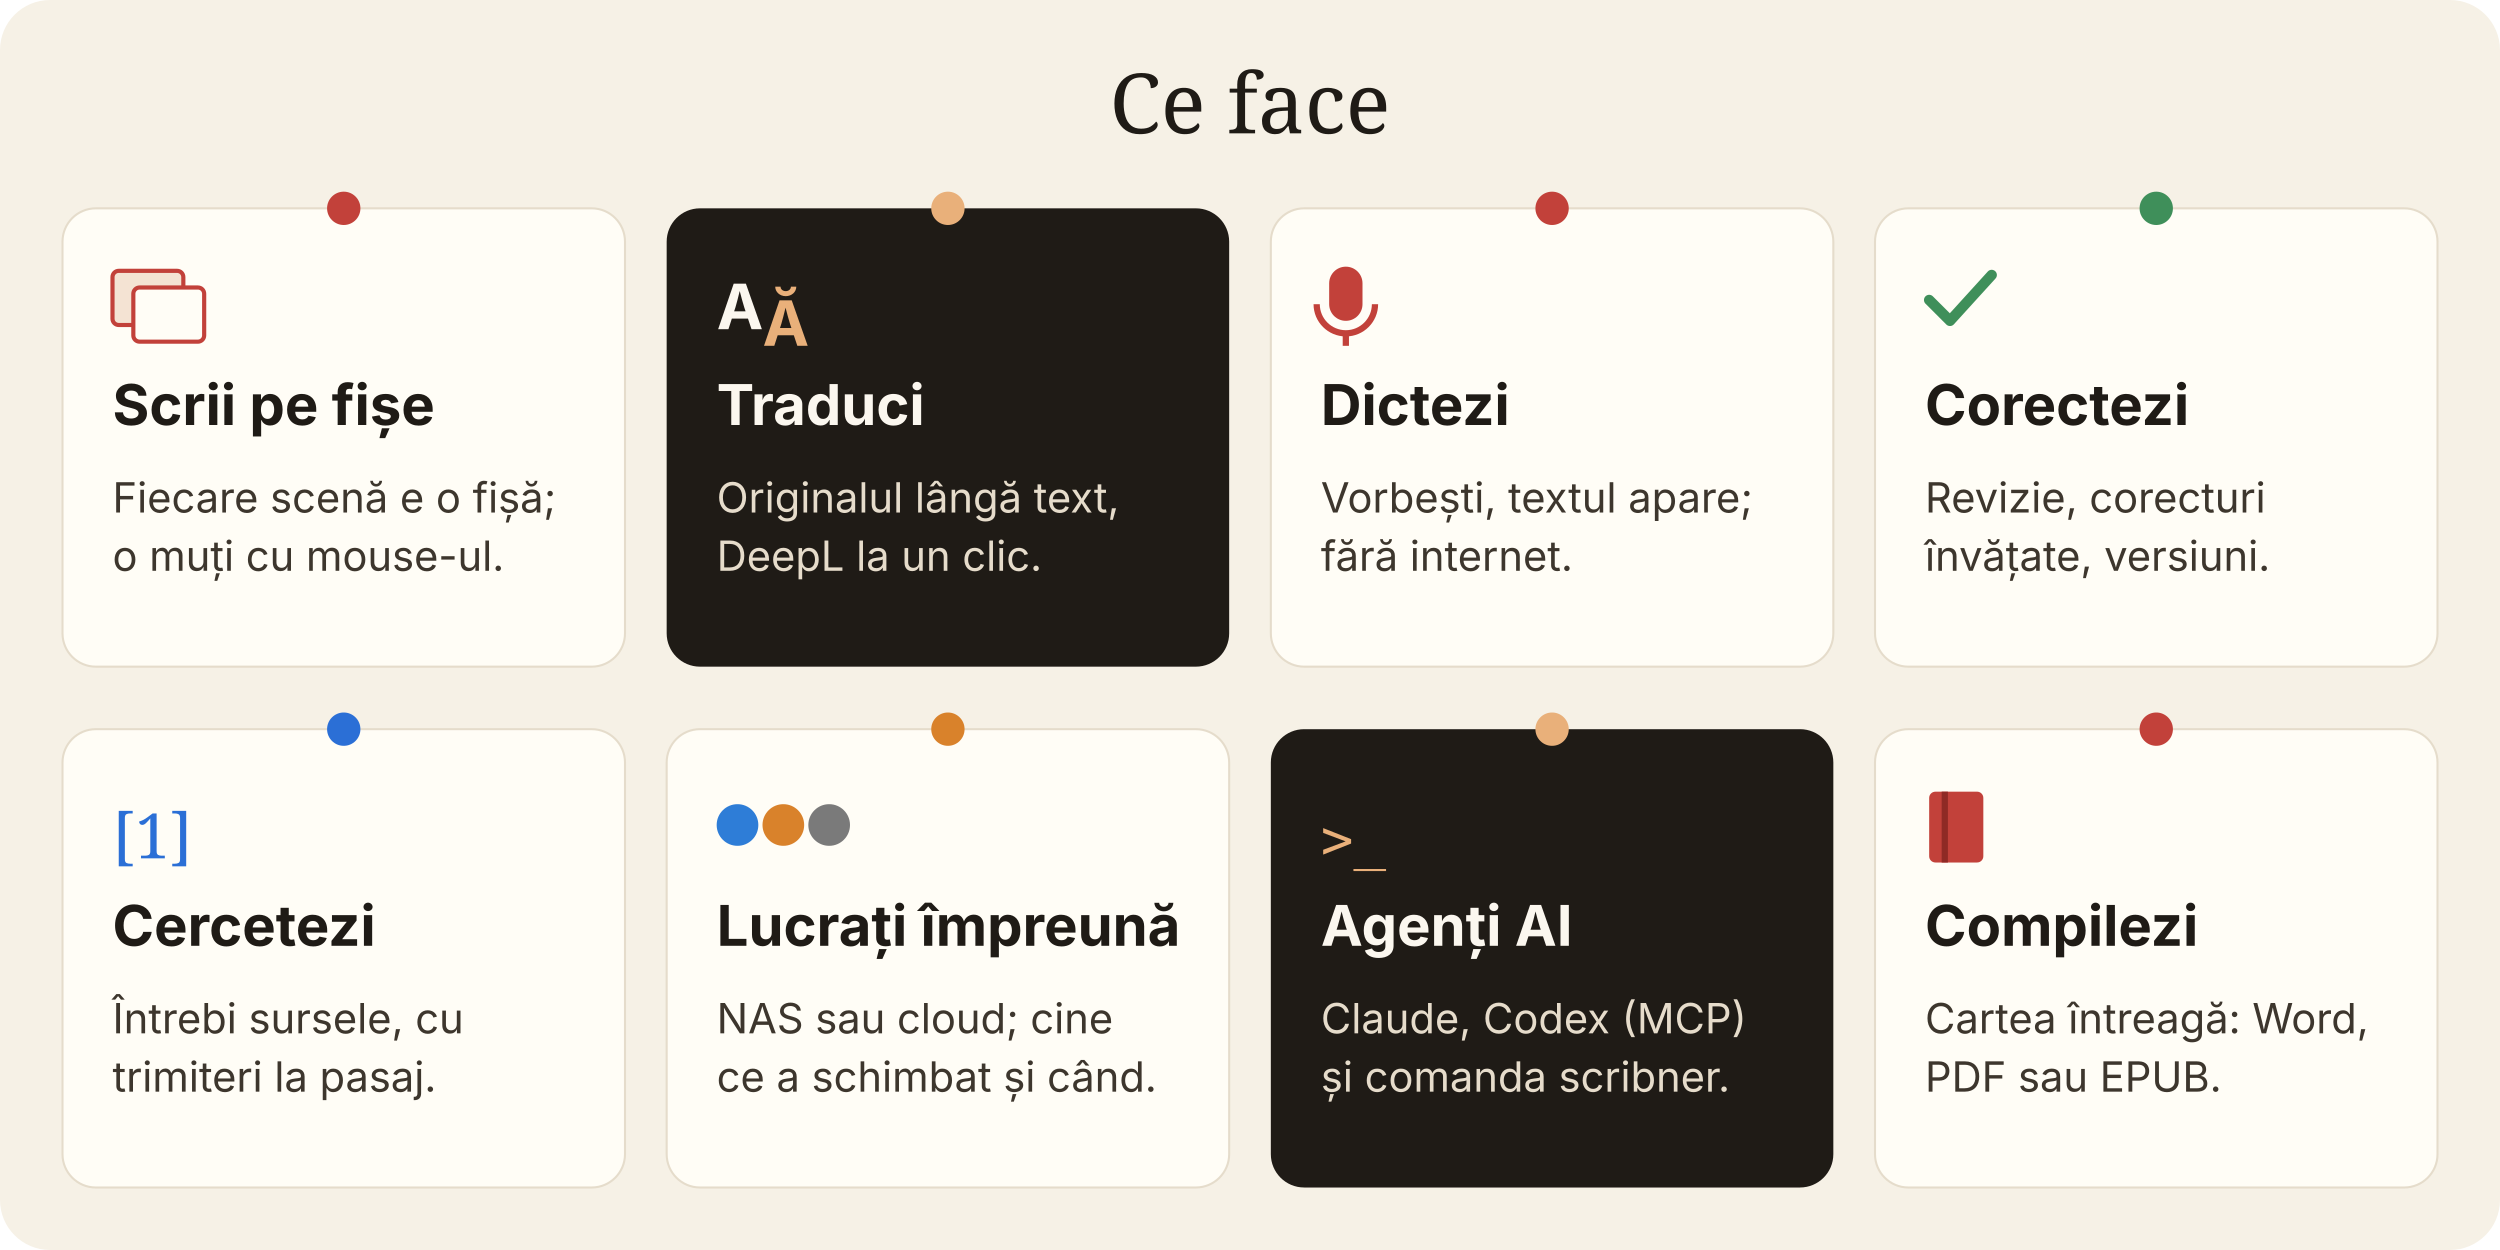
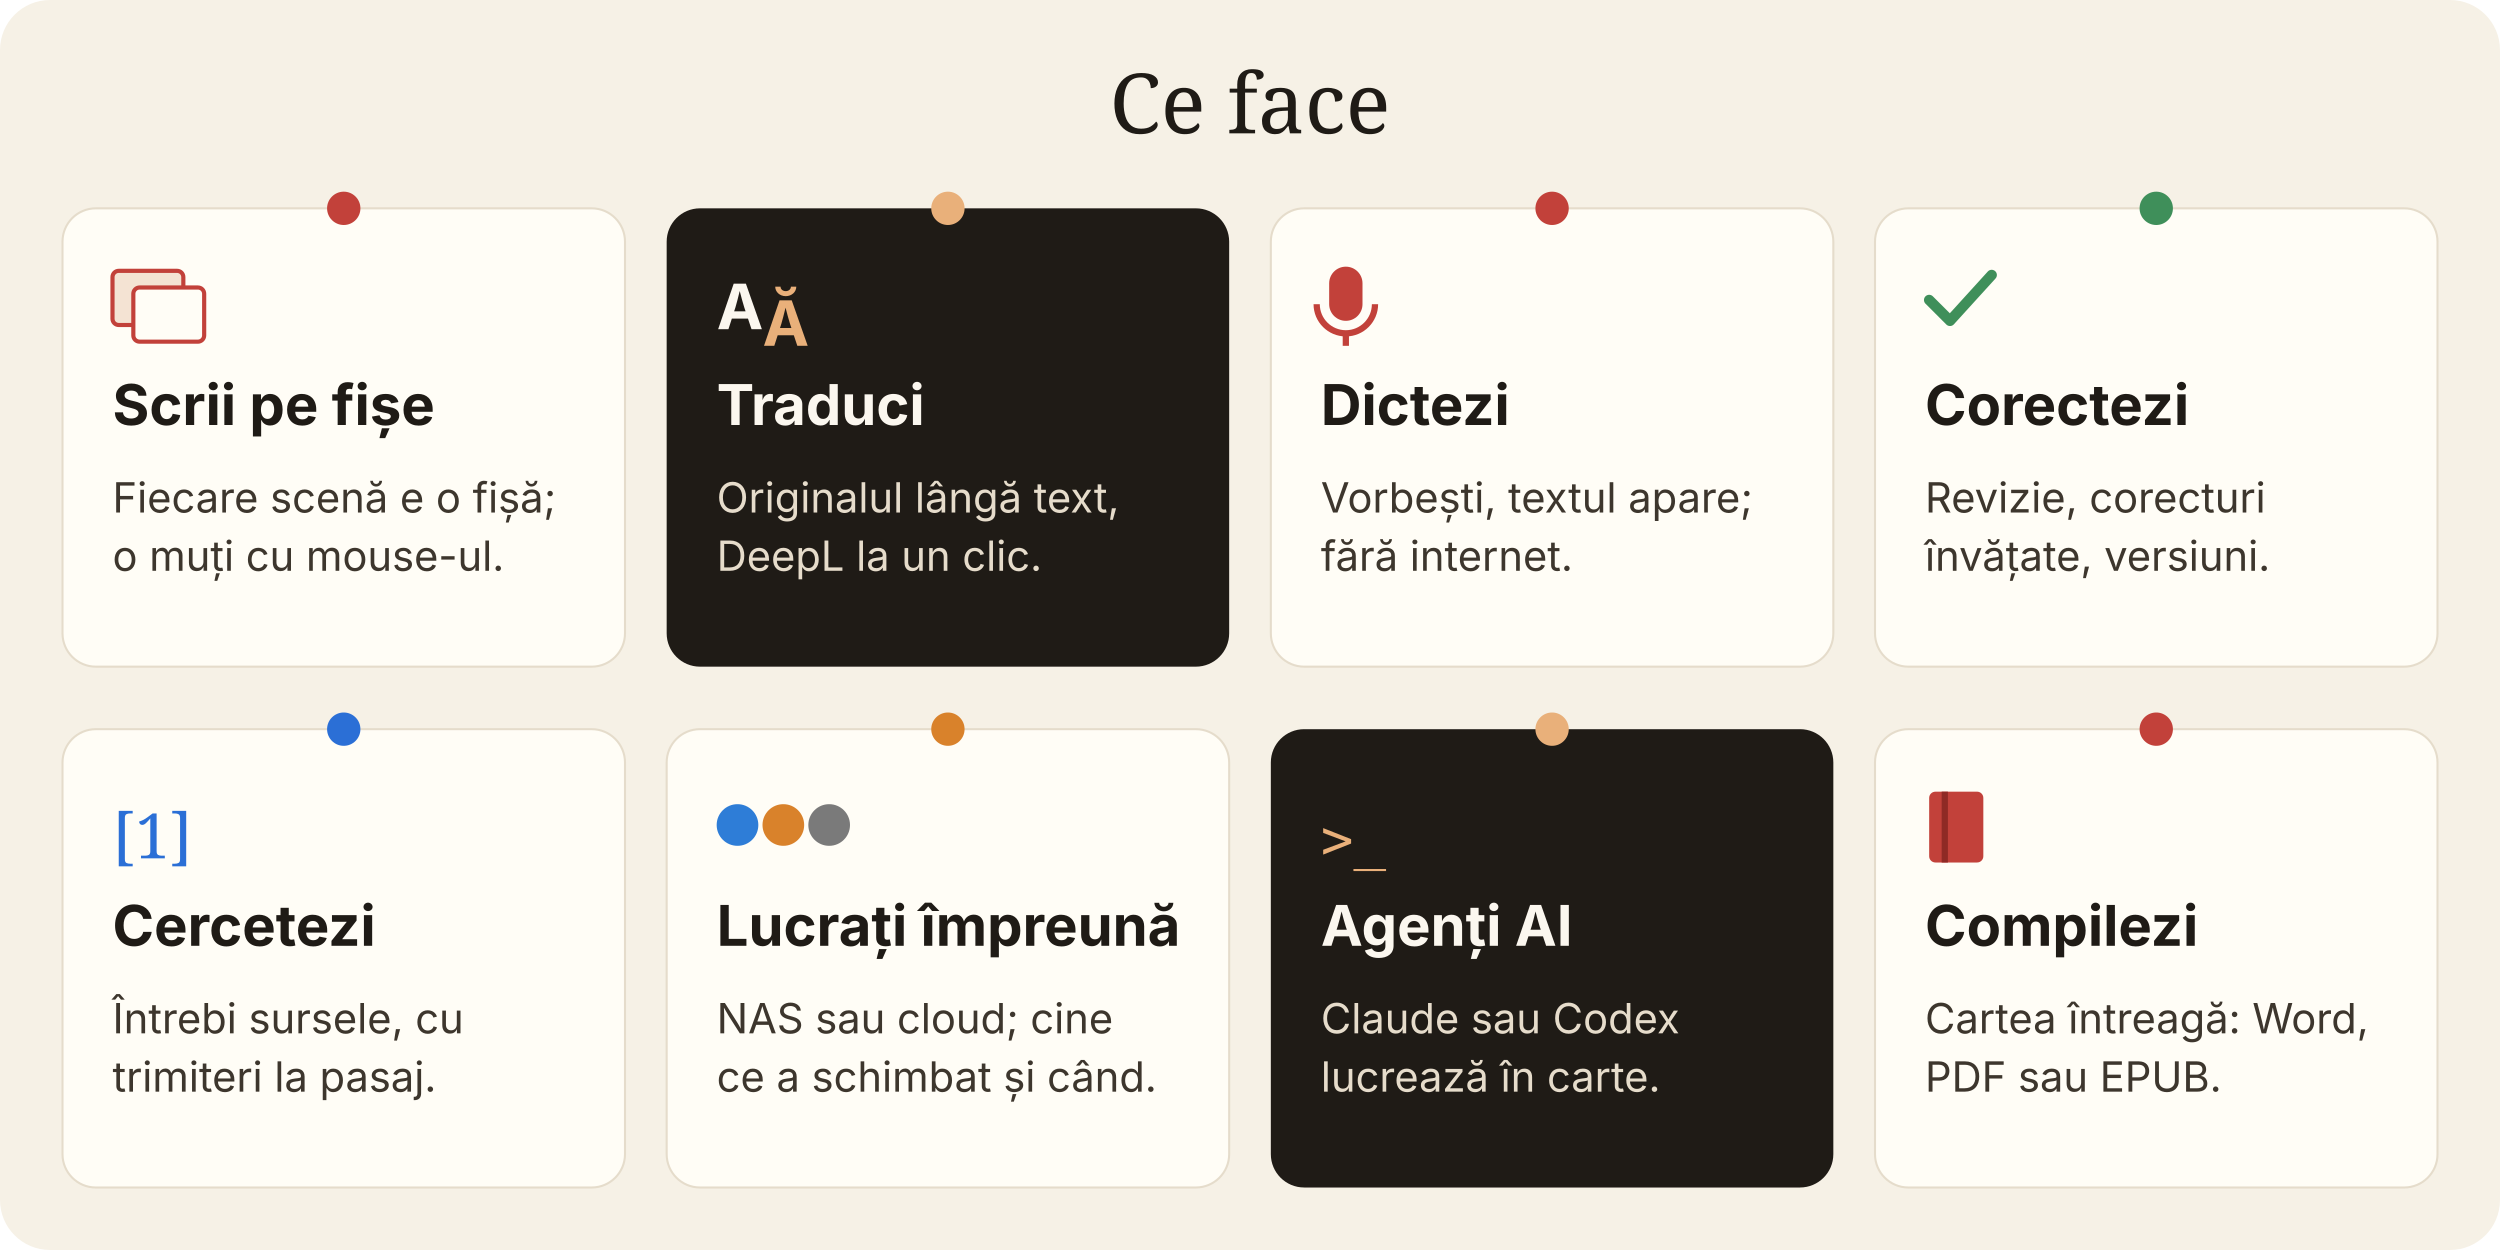
<svg xmlns="http://www.w3.org/2000/svg" width="1200" height="600" viewBox="0 0 1200 600" role="img" aria-labelledby="title desc">
  <rect width="1200" height="600" rx="24" fill="#f6f1e6" />
  <text x="600" y="64" text-anchor="middle" font-family="Georgia, serif" font-size="40" fill="#1f1b16">Ce face</text>
  <g font-family="-apple-system, BlinkMacSystemFont, 'Segoe UI', sans-serif">
    <g transform="translate(30 100)">
      <rect width="270" height="220" rx="16" fill="#fffdf6" stroke="#e5dccb" />
      <circle cx="135" cy="0" r="8" fill="#c2413a" />
      <g transform="translate(24 30)">
        <rect width="34" height="26" rx="3" fill="#f4e3d3" stroke="#c2413a" stroke-width="2" />
        <rect x="10" y="8" width="34" height="26" rx="3" fill="#fffdf6" stroke="#c2413a" stroke-width="2" />
      </g>
      <text x="24" y="104" font-size="27" font-weight="700" fill="#1f1b16">Scrii pe fișe</text>
      <text x="24" y="146" font-size="20" fill="#3d362d">Fiecare scenă e o fișă;</text>
      <text x="24" y="174" font-size="20" fill="#3d362d">o muți cu mouse-ul.</text>
    </g>
    <g transform="translate(320 100)">
      <rect width="270" height="220" rx="16" fill="#1f1b16" />
      <circle cx="135" cy="0" r="8" fill="#e9b07a" />
      <text x="24" y="58" font-size="30" font-weight="700" fill="#fbf7ef">A</text>
      <text x="46" y="66" font-size="30" font-weight="700" fill="#e9b07a">Ă</text>
      <text x="24" y="104" font-size="27" font-weight="700" fill="#fbf7ef">Traduci</text>
      <text x="24" y="146" font-size="20" fill="#e6dccb">Originalul lângă text,</text>
      <text x="24" y="174" font-size="20" fill="#e6dccb">DeepL la un clic.</text>
    </g>
    <g transform="translate(610 100)">
      <rect width="270" height="220" rx="16" fill="#fffdf6" stroke="#e5dccb" />
      <circle cx="135" cy="0" r="8" fill="#c2413a" />
      <g transform="translate(36 44)">
        <rect x="-8" y="-16" width="16" height="26" rx="8" fill="#c2413a" />
        <path d="M-14 2 a14 14 0 0 0 28 0" fill="none" stroke="#c2413a" stroke-width="3" />
        <line x1="0" y1="16" x2="0" y2="22" stroke="#c2413a" stroke-width="3" />
      </g>
      <text x="24" y="104" font-size="27" font-weight="700" fill="#1f1b16">Dictezi</text>
      <text x="24" y="146" font-size="20" fill="#3d362d">Vorbești, textul apare;</text>
      <text x="24" y="174" font-size="20" fill="#3d362d">fără internet.</text>
    </g>
    <g transform="translate(900 100)">
      <rect width="270" height="220" rx="16" fill="#fffdf6" stroke="#e5dccb" />
      <circle cx="135" cy="0" r="8" fill="#3f8f5a" />
      <path d="M26 44 l10 10 l20 -22" fill="none" stroke="#3f8f5a" stroke-width="5" stroke-linecap="round" stroke-linejoin="round" />
      <text x="24" y="104" font-size="27" font-weight="700" fill="#1f1b16">Corectezi</text>
      <text x="24" y="146" font-size="20" fill="#3d362d">Revizie, corecturi</text>
      <text x="24" y="174" font-size="20" fill="#3d362d">învățate, versiuni.</text>
    </g>
    <g transform="translate(30 350)">
      <rect width="270" height="220" rx="16" fill="#fffdf6" stroke="#e5dccb" />
      <circle cx="135" cy="0" r="8" fill="#2b6fd6" />
      <text x="24" y="62" font-family="Georgia, serif" font-size="30" fill="#2b6fd6">[1]</text>
      <text x="24" y="104" font-size="27" font-weight="700" fill="#1f1b16">Cercetezi</text>
      <text x="24" y="146" font-size="20" fill="#3d362d">Întrebi sursele, cu</text>
      <text x="24" y="174" font-size="20" fill="#3d362d">trimiteri la pasaj.</text>
    </g>
    <g transform="translate(320 350)">
      <rect width="270" height="220" rx="16" fill="#fffdf6" stroke="#e5dccb" />
      <circle cx="135" cy="0" r="8" fill="#d9822b" />
      <g transform="translate(34 46)">
        <circle r="10" fill="#2e7dd7" />
        <circle cx="22" r="10" fill="#d9822b" />
        <circle cx="44" r="10" fill="#7a7a7a" />
      </g>
      <text x="24" y="104" font-size="27" font-weight="700" fill="#1f1b16">Lucrați împreună</text>
      <text x="24" y="146" font-size="20" fill="#3d362d">NAS sau cloud; cine</text>
      <text x="24" y="174" font-size="20" fill="#3d362d">ce a schimbat și când.</text>
    </g>
    <g transform="translate(610 350)">
      <rect width="270" height="220" rx="16" fill="#1f1b16" />
      <circle cx="135" cy="0" r="8" fill="#e9b07a" />
      <text x="24" y="62" font-family="ui-monospace, 'Cascadia Mono', Consolas, monospace" font-size="26" fill="#e9b07a">&gt;_</text>
      <text x="24" y="104" font-size="27" font-weight="700" fill="#fbf7ef">Agenți AI</text>
-       <text x="24" y="146" font-size="20" fill="#e6dccb">Claude, Codex (MCP)</text>
-       <text x="24" y="174" font-size="20" fill="#e6dccb">și comanda scribner.</text>
+       <text x="24" y="146" font-size="20" fill="#e6dccb">Claude sau Codex</text>
+       <text x="24" y="174" font-size="20" fill="#e6dccb">lucrează în carte.</text>
    </g>
    <g transform="translate(900 350)">
      <rect width="270" height="220" rx="16" fill="#fffdf6" stroke="#e5dccb" />
      <circle cx="135" cy="0" r="8" fill="#c2413a" />
      <g transform="translate(26 30)">
        <rect width="26" height="34" rx="3" fill="#c2413a" />
        <rect x="6" y="0" width="3" height="34" fill="#8f2a25" />
      </g>
      <text x="24" y="104" font-size="27" font-weight="700" fill="#1f1b16">Compilezi</text>
      <text x="24" y="146" font-size="20" fill="#3d362d">Cartea întreagă: Word,</text>
      <text x="24" y="174" font-size="20" fill="#3d362d">PDF sau EPUB.</text>
    </g>
  </g>
</svg>
